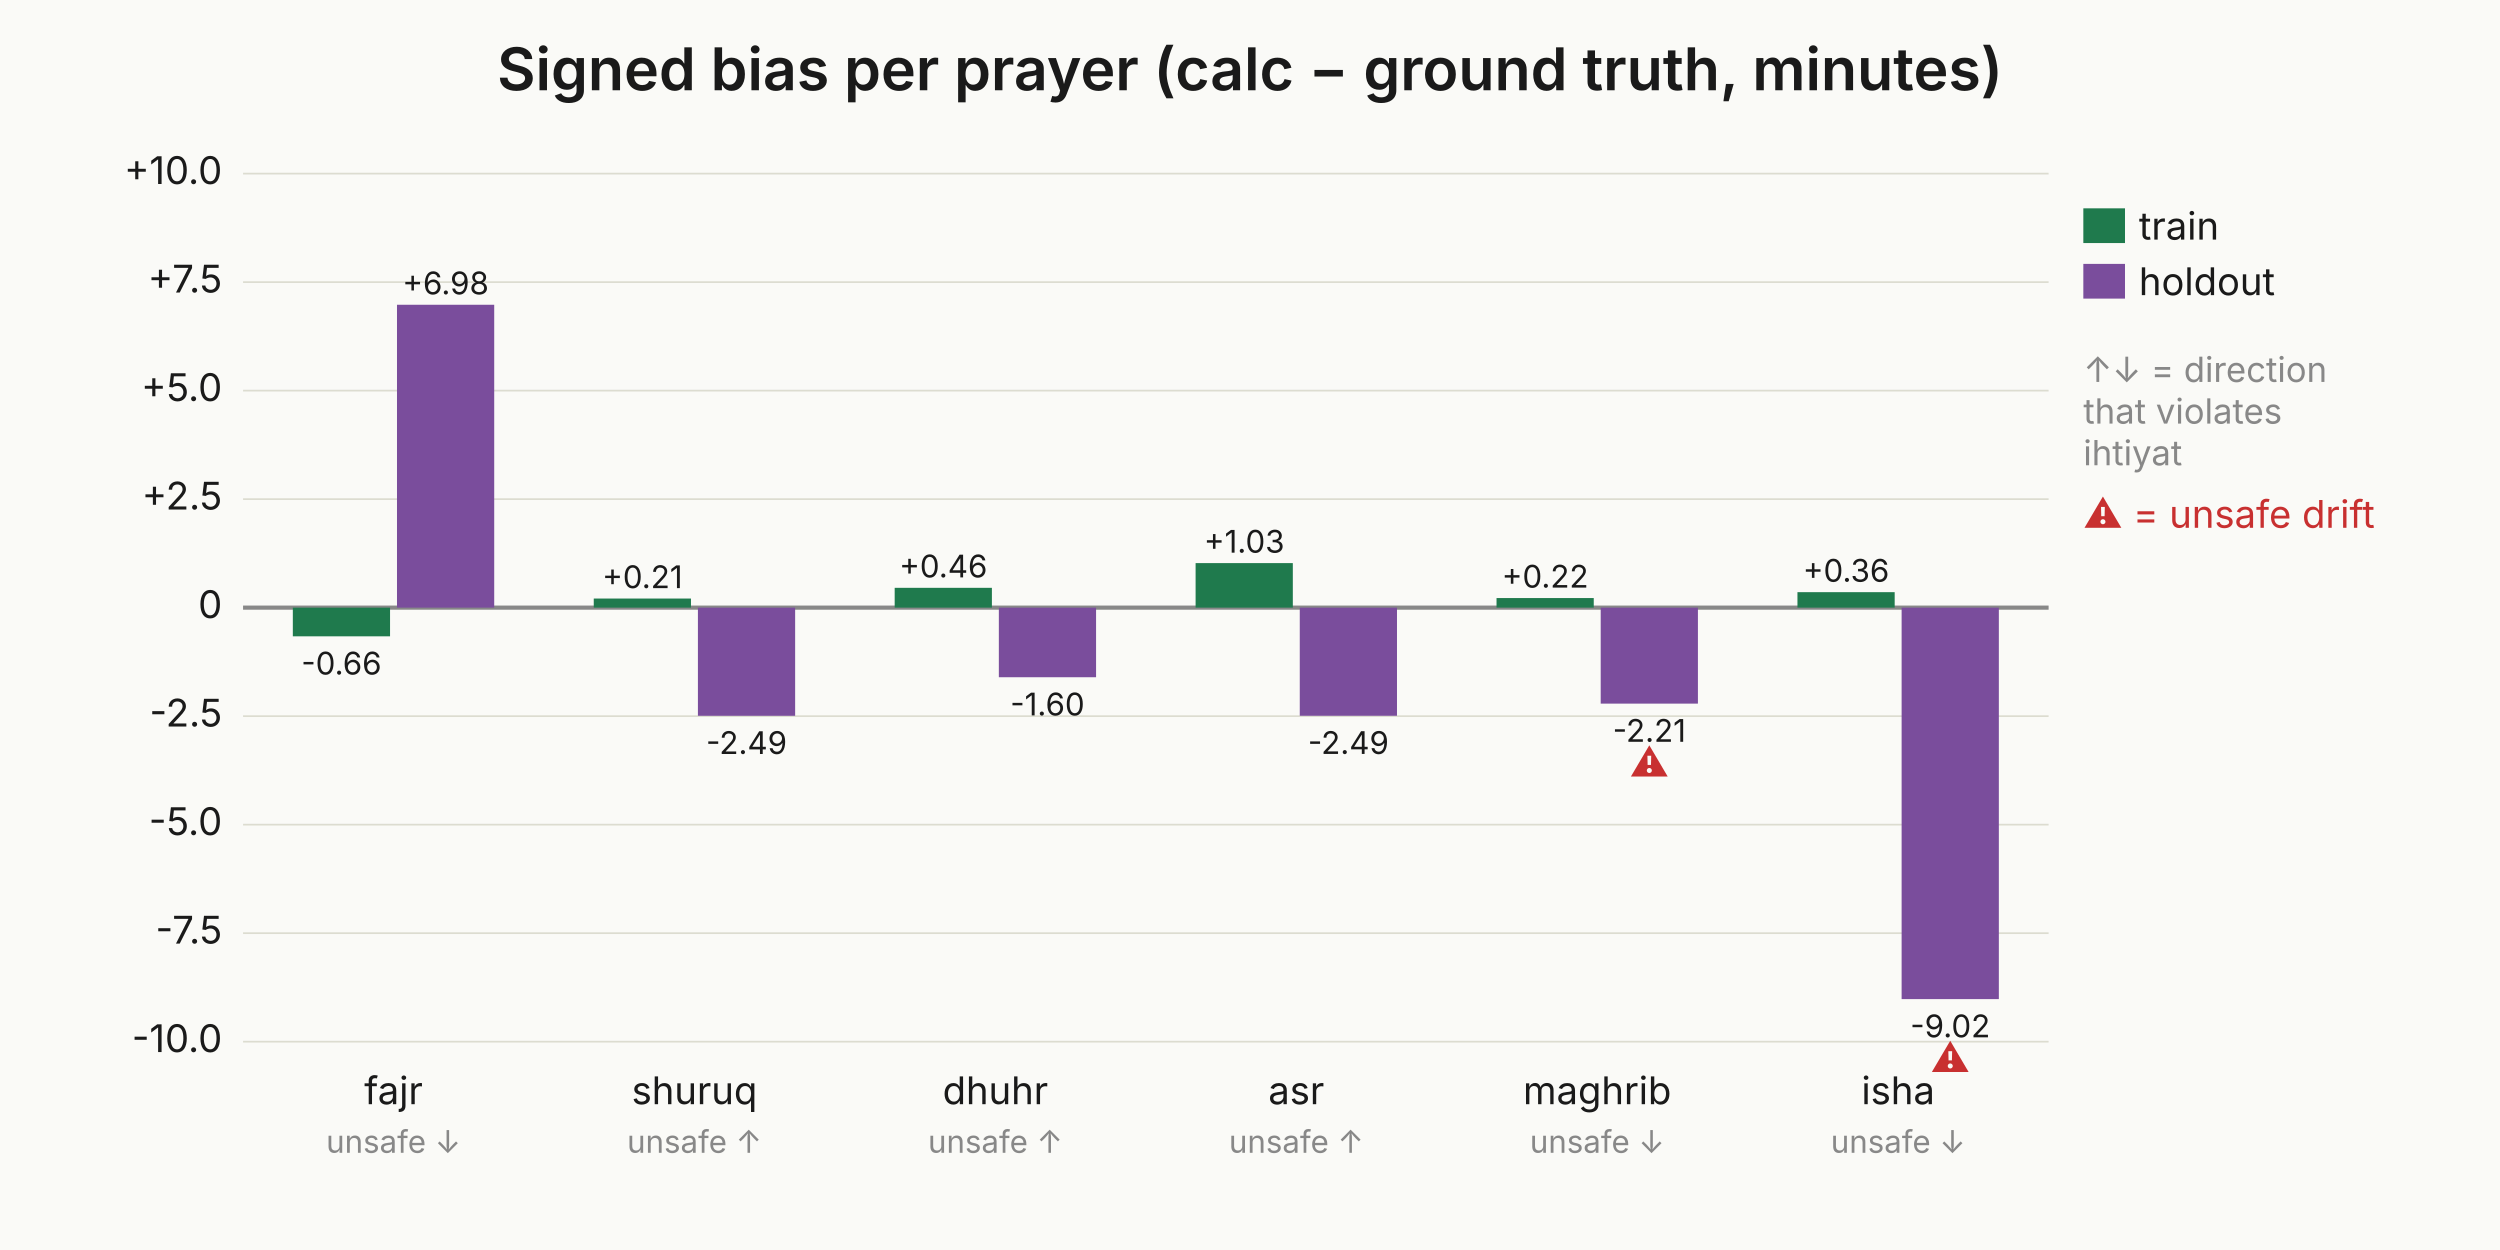
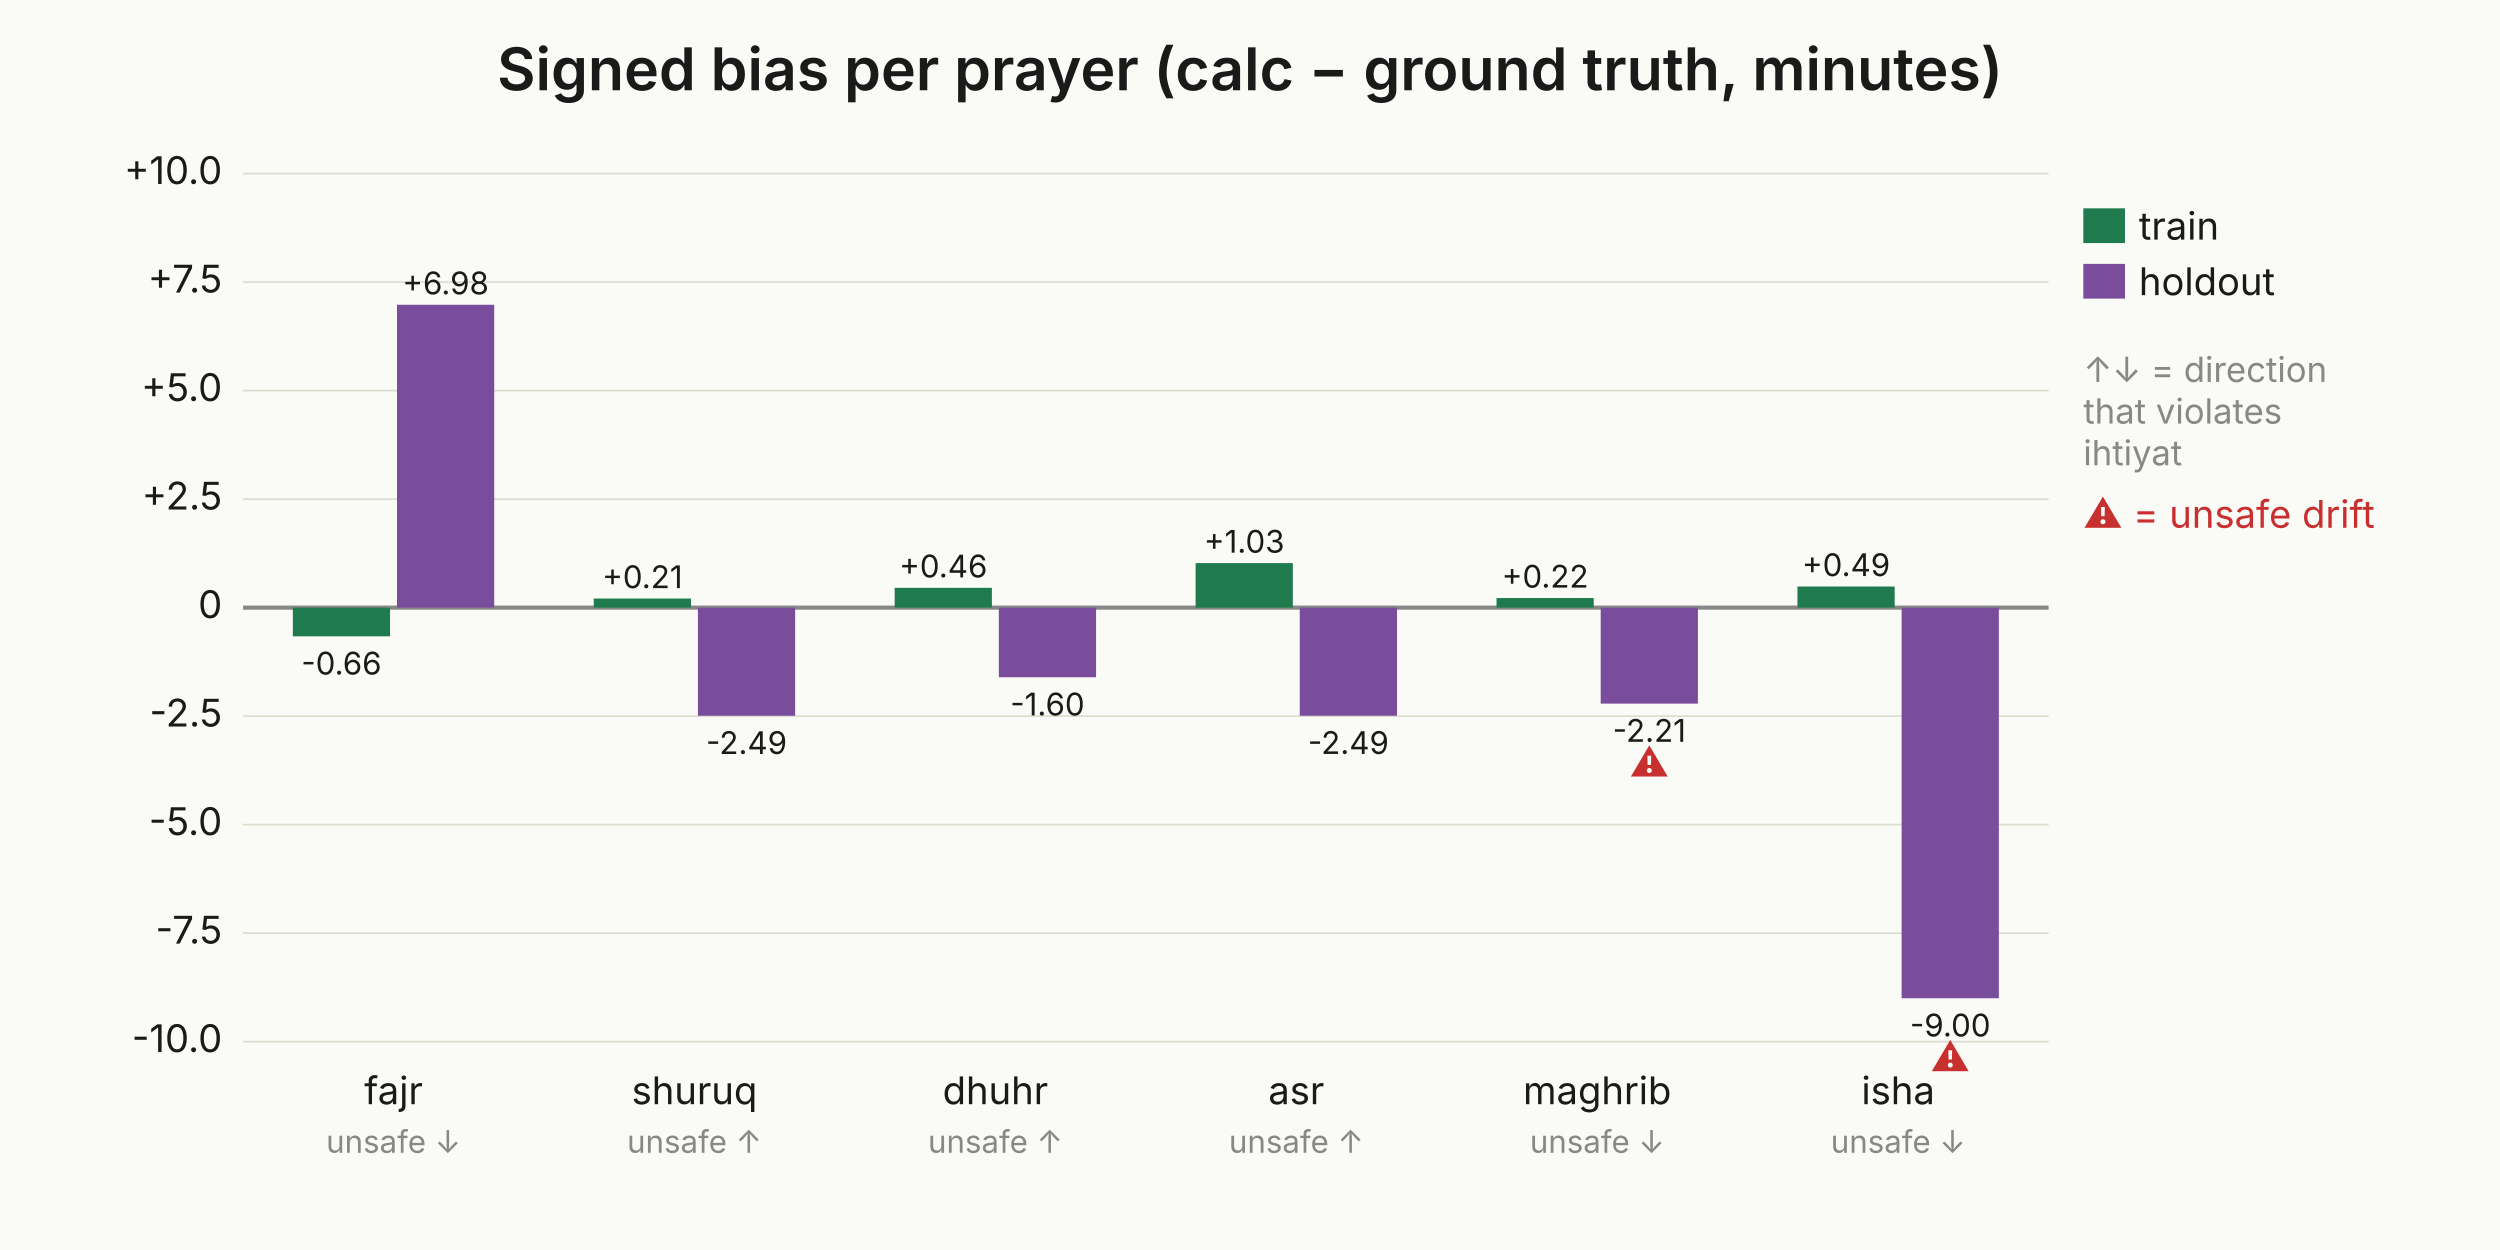
<svg xmlns="http://www.w3.org/2000/svg" viewBox="0 0 720 360" width="720" height="360" font-family="-apple-system, BlinkMacSystemFont, 'Segoe UI', system-ui, sans-serif" font-size="11">
  <rect width="720" height="360" fill="#fafaf7" />
  <text x="360" y="26" text-anchor="middle" fill="#1a1a1a" font-size="17" font-weight="600">Signed bias per prayer (calc − ground truth, minutes)</text>
  <line x1="70" y1="300" x2="590" y2="300" stroke="#dcdcd0" stroke-width="0.5" />
  <text x="64" y="303" text-anchor="end" fill="#1a1a1a">-10.0</text>
  <line x1="70" y1="268.75" x2="590" y2="268.75" stroke="#dcdcd0" stroke-width="0.5" />
  <text x="64" y="271.75" text-anchor="end" fill="#1a1a1a">-7.5</text>
  <line x1="70" y1="237.5" x2="590" y2="237.5" stroke="#dcdcd0" stroke-width="0.5" />
  <text x="64" y="240.5" text-anchor="end" fill="#1a1a1a">-5.0</text>
  <line x1="70" y1="206.25" x2="590" y2="206.25" stroke="#dcdcd0" stroke-width="0.5" />
  <text x="64" y="209.25" text-anchor="end" fill="#1a1a1a">-2.5</text>
  <line x1="70" y1="143.75" x2="590" y2="143.75" stroke="#dcdcd0" stroke-width="0.5" />
  <text x="64" y="146.75" text-anchor="end" fill="#1a1a1a">+2.5</text>
  <line x1="70" y1="112.5" x2="590" y2="112.5" stroke="#dcdcd0" stroke-width="0.5" />
  <text x="64" y="115.5" text-anchor="end" fill="#1a1a1a">+5.0</text>
  <line x1="70" y1="81.25" x2="590" y2="81.25" stroke="#dcdcd0" stroke-width="0.5" />
  <text x="64" y="84.25" text-anchor="end" fill="#1a1a1a">+7.5</text>
  <line x1="70" y1="50" x2="590" y2="50" stroke="#dcdcd0" stroke-width="0.5" />
  <text x="64" y="53" text-anchor="end" fill="#1a1a1a">+10.0</text>
  <line x1="70" y1="175" x2="590" y2="175" stroke="#888" stroke-width="1.2" />
  <text x="64" y="178" text-anchor="end" fill="#1a1a1a">0</text>
  <rect x="84.333" y="175" width="28" height="8.261" fill="#1f7a4d" />
  <text x="98.333" y="194.261" text-anchor="middle" fill="#1a1a1a" font-size="9">-0.66</text>
  <rect x="114.333" y="87.77" width="28" height="87.23" fill="#7a4d9c" />
  <text x="128.333" y="84.77" text-anchor="middle" fill="#1a1a1a" font-size="9">+6.98</text>
  <text x="113.333" y="318" text-anchor="middle" fill="#1a1a1a" font-size="11">fajr</text>
  <text x="113.333" y="332" text-anchor="middle" fill="#888" font-size="9">unsafe ↓</text>
  <rect x="171" y="172.38" width="28" height="2.62" fill="#1f7a4d" />
  <text x="185" y="169.38" text-anchor="middle" fill="#1a1a1a" font-size="9">+0.21</text>
  <rect x="201" y="175" width="28" height="31.149" fill="#7a4d9c" />
  <text x="215" y="217.149" text-anchor="middle" fill="#1a1a1a" font-size="9">-2.49</text>
  <text x="200" y="318" text-anchor="middle" fill="#1a1a1a" font-size="11">shuruq</text>
  <text x="200" y="332" text-anchor="middle" fill="#888" font-size="9">unsafe ↑</text>
  <rect x="257.667" y="169.293" width="28" height="5.707" fill="#1f7a4d" />
  <text x="271.667" y="166.293" text-anchor="middle" fill="#1a1a1a" font-size="9">+0.46</text>
  <rect x="287.667" y="175" width="28" height="20.044" fill="#7a4d9c" />
  <text x="301.667" y="206.044" text-anchor="middle" fill="#1a1a1a" font-size="9">-1.60</text>
  <text x="286.667" y="318" text-anchor="middle" fill="#1a1a1a" font-size="11">dhuhr</text>
  <text x="286.667" y="332" text-anchor="middle" fill="#888" font-size="9">unsafe ↑</text>
  <rect x="344.333" y="162.174" width="28" height="12.826" fill="#1f7a4d" />
  <text x="358.333" y="159.174" text-anchor="middle" fill="#1a1a1a" font-size="9">+1.03</text>
  <rect x="374.333" y="175" width="28" height="31.14" fill="#7a4d9c" />
  <text x="388.333" y="217.14" text-anchor="middle" fill="#1a1a1a" font-size="9">-2.49</text>
  <text x="373.333" y="318" text-anchor="middle" fill="#1a1a1a" font-size="11">asr</text>
  <text x="373.333" y="332" text-anchor="middle" fill="#888" font-size="9">unsafe ↑</text>
  <rect x="431" y="172.239" width="28" height="2.761" fill="#1f7a4d" />
  <text x="445" y="169.239" text-anchor="middle" fill="#1a1a1a" font-size="9">+0.22</text>
  <rect x="461" y="175" width="28" height="27.643" fill="#7a4d9c" />
  <text x="475" y="213.643" text-anchor="middle" fill="#1a1a1a" font-size="9">-2.21</text>
  <text x="475" y="223.643" text-anchor="middle" fill="#c83030" font-size="11">⚠</text>
  <text x="460" y="318" text-anchor="middle" fill="#1a1a1a" font-size="11">maghrib</text>
  <text x="460" y="332" text-anchor="middle" fill="#888" font-size="9">unsafe ↓</text>
-   <rect x="517.667" y="170.543" width="28" height="4.457" fill="#1f7a4d" />
-   <text x="531.667" y="167.543" text-anchor="middle" fill="#1a1a1a" font-size="9">+0.36</text>
-   <rect x="547.667" y="175" width="28" height="112.743" fill="#7a4d9c" />
-   <text x="561.667" y="298.743" text-anchor="middle" fill="#1a1a1a" font-size="9">-9.02</text>
-   <text x="561.667" y="308.743" text-anchor="middle" fill="#c83030" font-size="11">⚠</text>
+   <rect x="517.667" y="168.913" width="28" height="6.087" fill="#1f7a4d" />
+   <text x="531.667" y="165.913" text-anchor="middle" fill="#1a1a1a" font-size="9">+0.49</text>
+   <rect x="547.667" y="175" width="28" height="112.495" fill="#7a4d9c" />
+   <text x="561.667" y="298.495" text-anchor="middle" fill="#1a1a1a" font-size="9">-9.00</text>
+   <text x="561.667" y="308.495" text-anchor="middle" fill="#c83030" font-size="11">⚠</text>
  <text x="546.667" y="318" text-anchor="middle" fill="#1a1a1a" font-size="11">isha</text>
  <text x="546.667" y="332" text-anchor="middle" fill="#888" font-size="9">unsafe ↓</text>
  <rect x="600" y="60" width="12" height="10" fill="#1f7a4d" />
  <text x="616" y="69" fill="#1a1a1a">train</text>
  <rect x="600" y="76" width="12" height="10" fill="#7a4d9c" />
  <text x="616" y="85" fill="#1a1a1a">holdout</text>
  <text x="600" y="110" fill="#888" font-size="10">↑↓ = direction</text>
  <text x="600" y="122" fill="#888" font-size="10">that violates</text>
  <text x="600" y="134" fill="#888" font-size="10">ihtiyat</text>
  <text x="600" y="152" fill="#c83030" font-size="11">⚠ = unsafe drift</text>
</svg>
